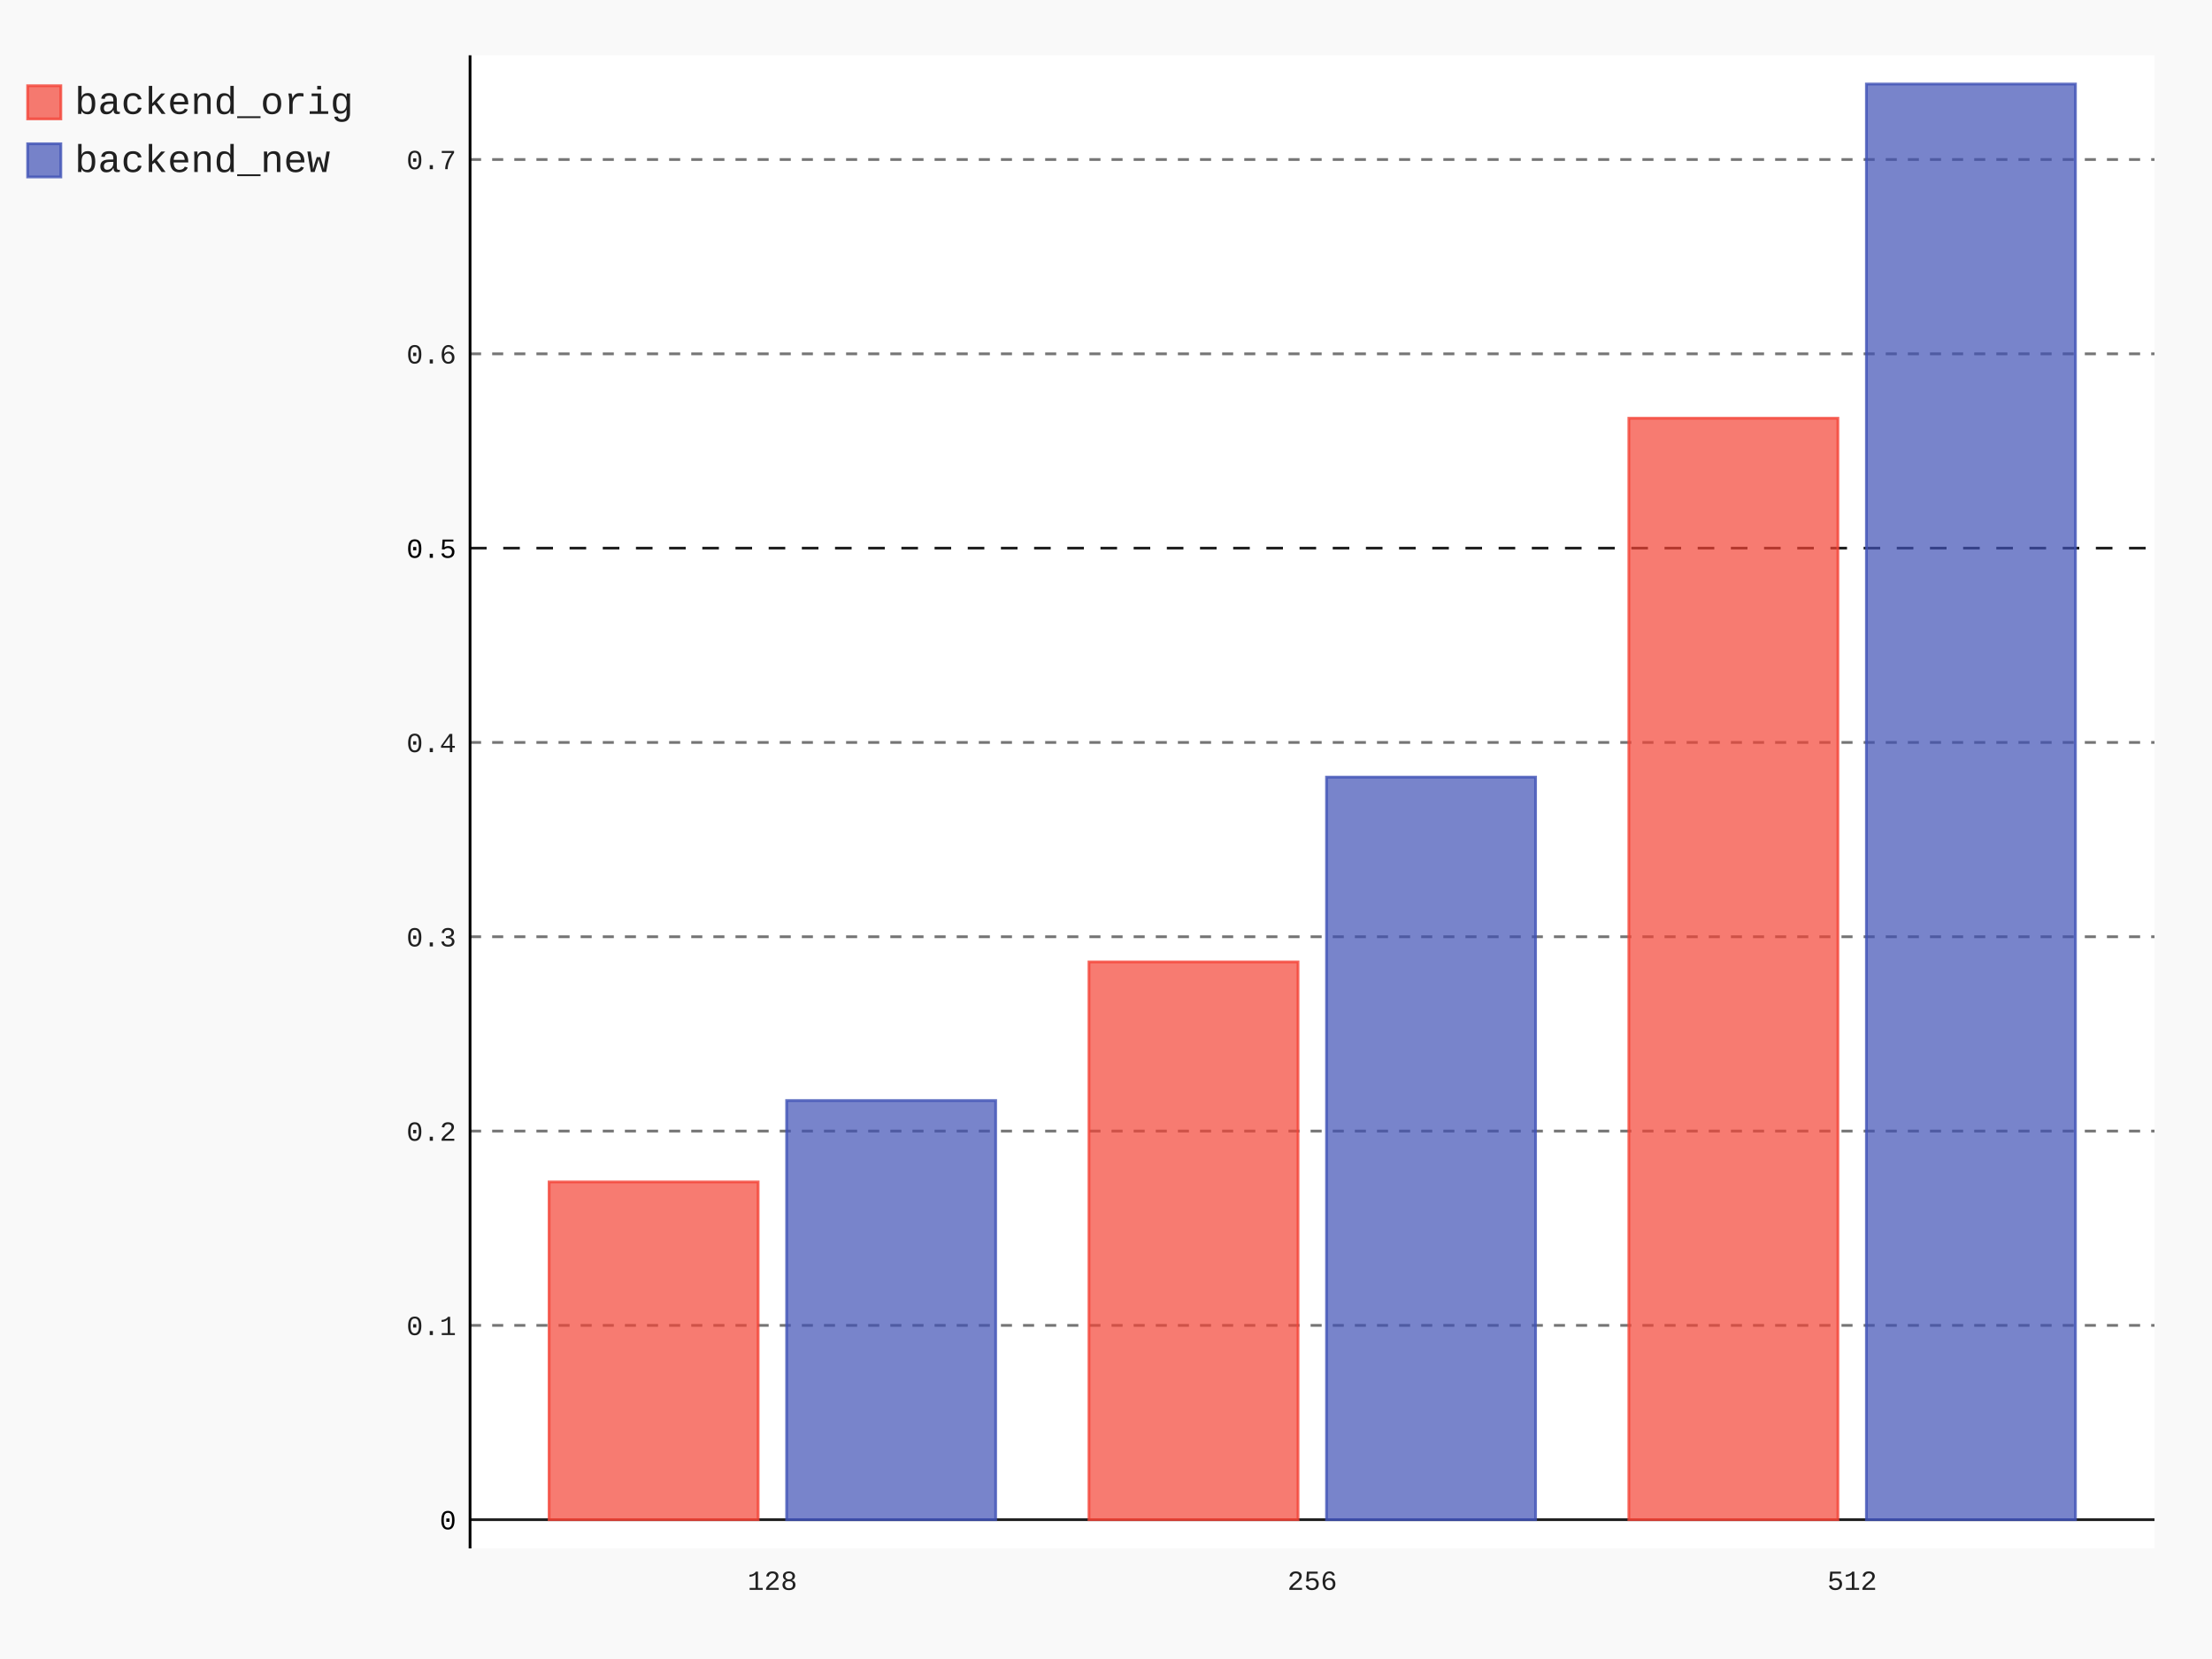
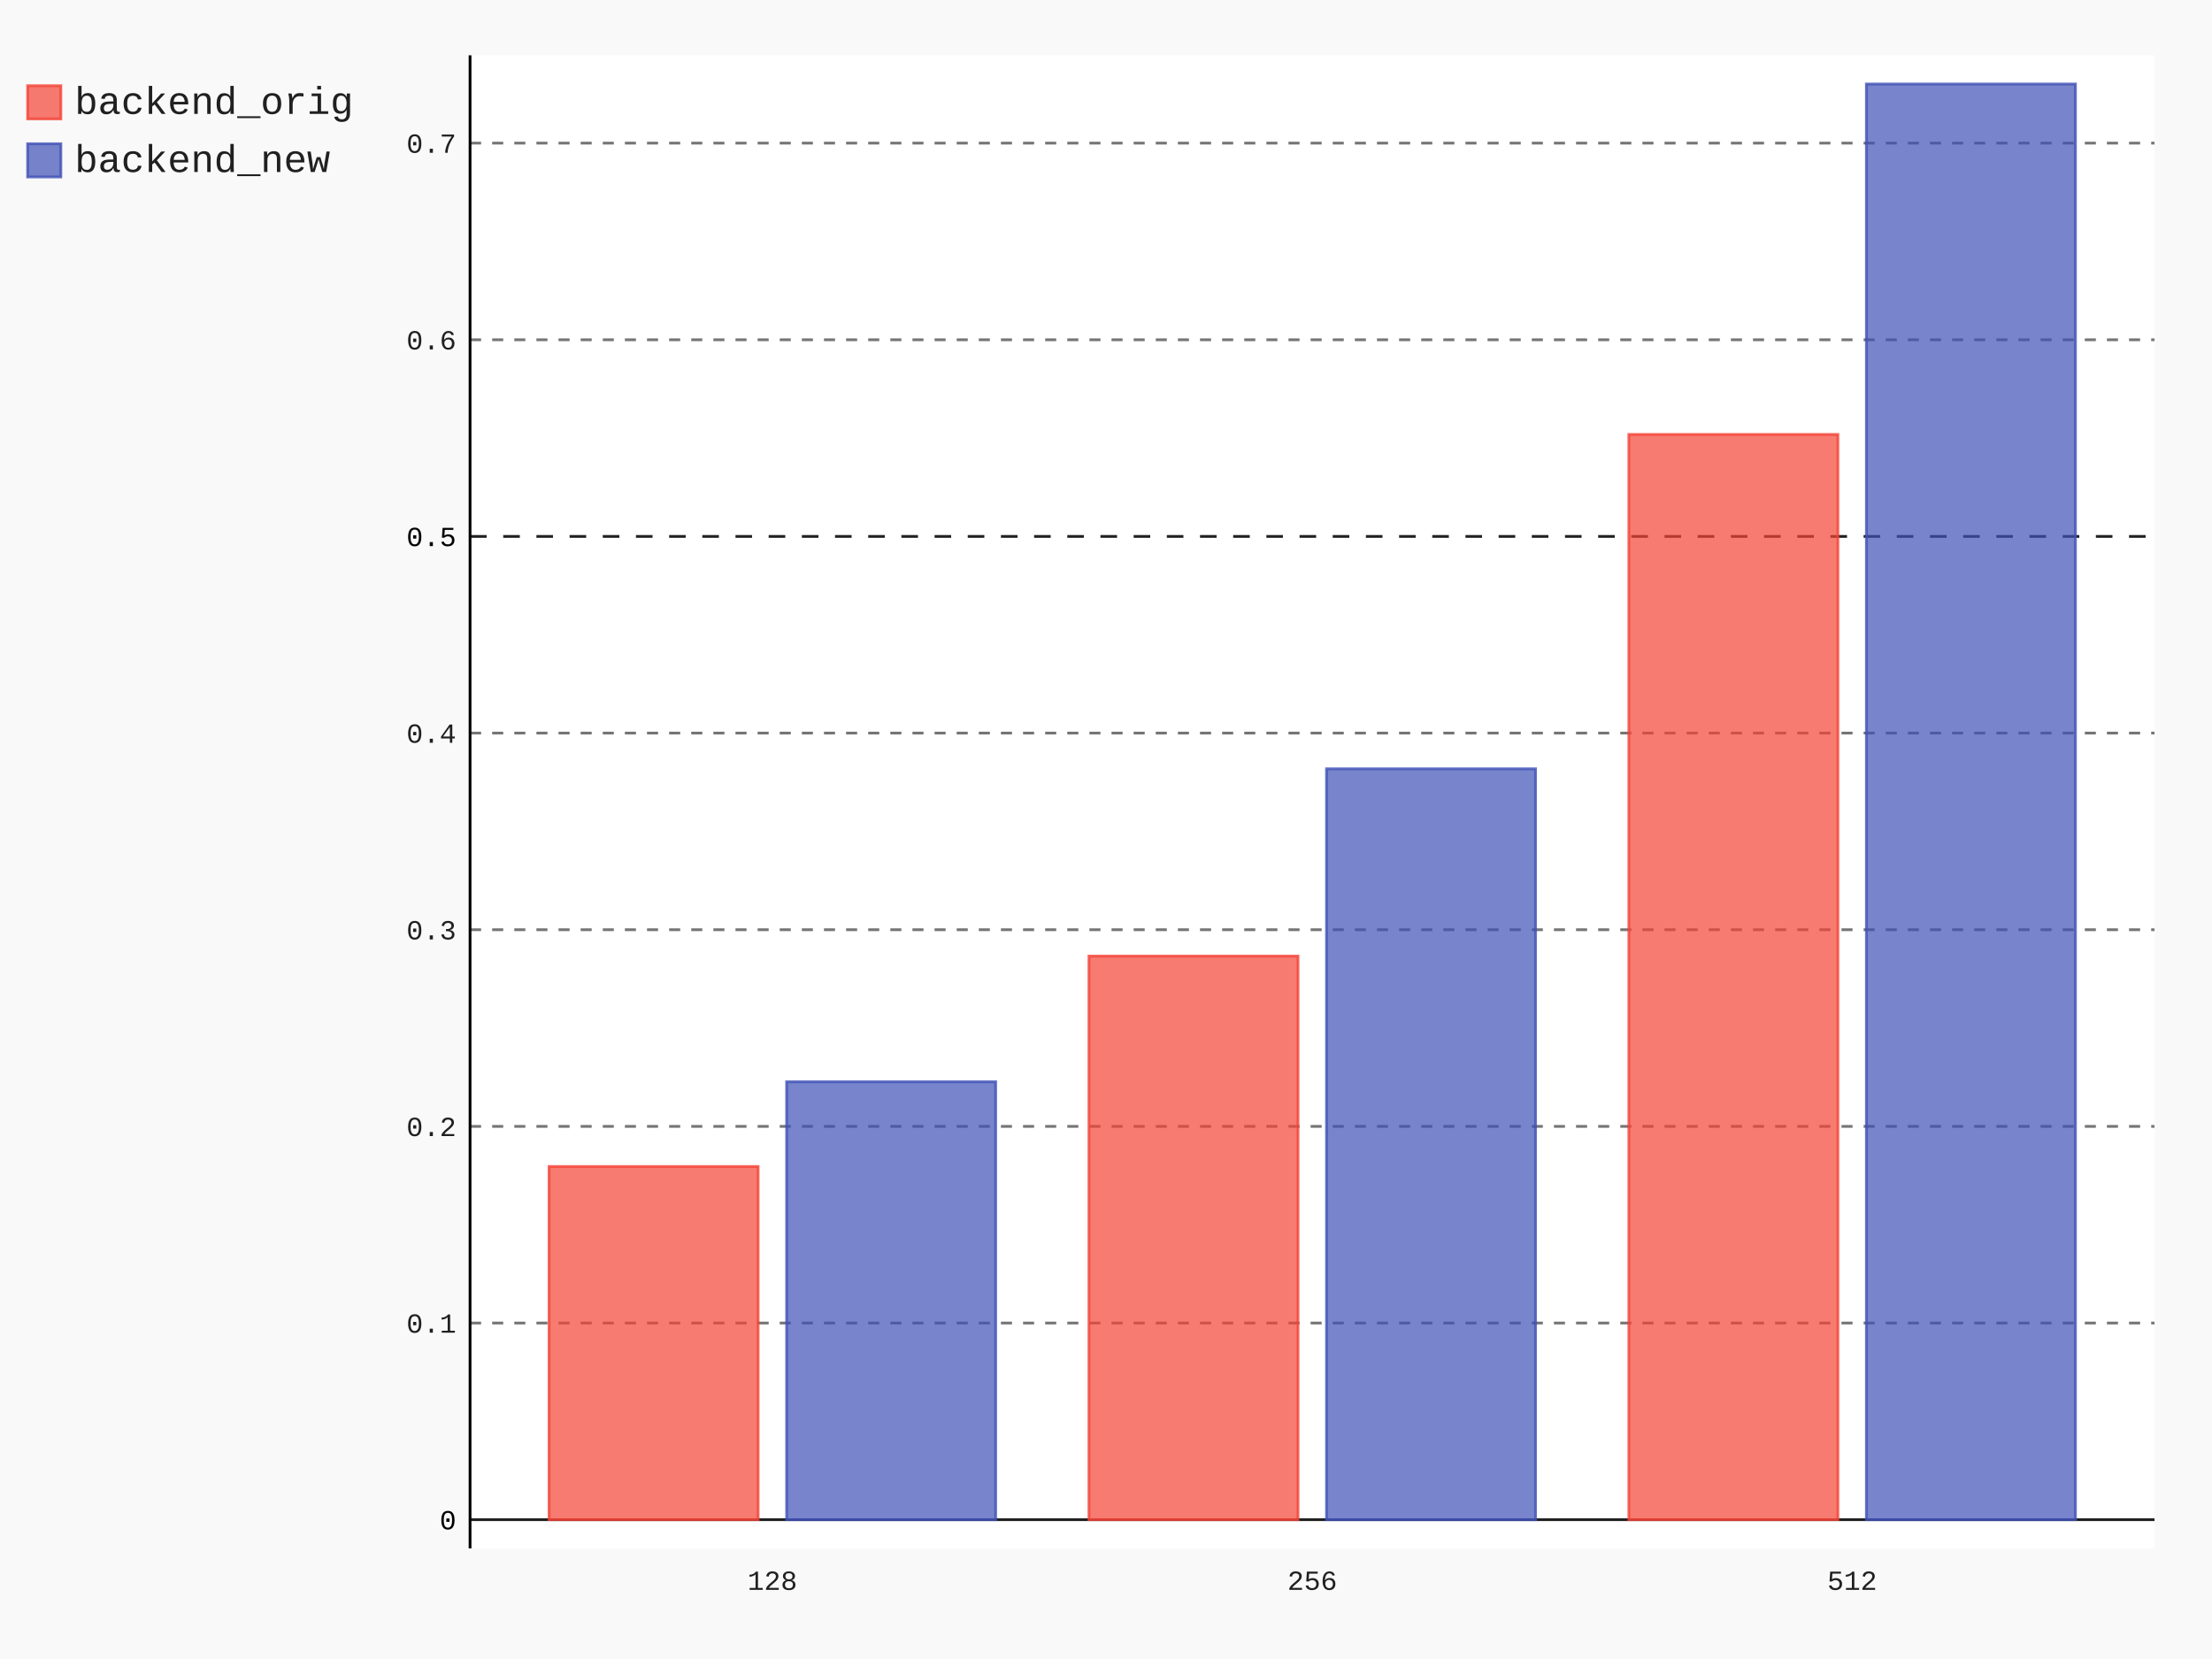
- <svg xmlns="http://www.w3.org/2000/svg" id="chart-f4350724-a6d6-4f29-a0e1-ed199356db8b" class="pygal-chart" viewBox="0 0 800 600">
+ <svg xmlns="http://www.w3.org/2000/svg" id="chart-f5460353-94e0-40a3-830a-a6a675a367f3" class="pygal-chart" viewBox="0 0 800 600">
  <defs>
-     <style type="text/css">#chart-f4350724-a6d6-4f29-a0e1-ed199356db8b{-webkit-user-select:none;-webkit-font-smoothing:antialiased;font-family:Consolas,"Liberation Mono",Menlo,Courier,monospace}#chart-f4350724-a6d6-4f29-a0e1-ed199356db8b .title{font-family:Consolas,"Liberation Mono",Menlo,Courier,monospace;font-size:16px}#chart-f4350724-a6d6-4f29-a0e1-ed199356db8b .legends .legend text{font-family:Consolas,"Liberation Mono",Menlo,Courier,monospace;font-size:14px}#chart-f4350724-a6d6-4f29-a0e1-ed199356db8b .axis text{font-family:Consolas,"Liberation Mono",Menlo,Courier,monospace;font-size:10px}#chart-f4350724-a6d6-4f29-a0e1-ed199356db8b .axis text.major{font-family:Consolas,"Liberation Mono",Menlo,Courier,monospace;font-size:10px}#chart-f4350724-a6d6-4f29-a0e1-ed199356db8b .text-overlay text.value{font-family:Consolas,"Liberation Mono",Menlo,Courier,monospace;font-size:16px}#chart-f4350724-a6d6-4f29-a0e1-ed199356db8b .text-overlay text.label{font-family:Consolas,"Liberation Mono",Menlo,Courier,monospace;font-size:10px}#chart-f4350724-a6d6-4f29-a0e1-ed199356db8b .tooltip{font-family:Consolas,"Liberation Mono",Menlo,Courier,monospace;font-size:14px}#chart-f4350724-a6d6-4f29-a0e1-ed199356db8b text.no_data{font-family:Consolas,"Liberation Mono",Menlo,Courier,monospace;font-size:64px}
- #chart-f4350724-a6d6-4f29-a0e1-ed199356db8b{background-color:rgba(249,249,249,1)}#chart-f4350724-a6d6-4f29-a0e1-ed199356db8b path,#chart-f4350724-a6d6-4f29-a0e1-ed199356db8b line,#chart-f4350724-a6d6-4f29-a0e1-ed199356db8b rect,#chart-f4350724-a6d6-4f29-a0e1-ed199356db8b circle{-webkit-transition:150ms;-moz-transition:150ms;transition:150ms}#chart-f4350724-a6d6-4f29-a0e1-ed199356db8b .graph &gt; .background{fill:rgba(249,249,249,1)}#chart-f4350724-a6d6-4f29-a0e1-ed199356db8b .plot &gt; .background{fill:rgba(255,255,255,1)}#chart-f4350724-a6d6-4f29-a0e1-ed199356db8b .graph{fill:rgba(0,0,0,.87)}#chart-f4350724-a6d6-4f29-a0e1-ed199356db8b text.no_data{fill:rgba(0,0,0,1)}#chart-f4350724-a6d6-4f29-a0e1-ed199356db8b .title{fill:rgba(0,0,0,1)}#chart-f4350724-a6d6-4f29-a0e1-ed199356db8b .legends .legend text{fill:rgba(0,0,0,.87)}#chart-f4350724-a6d6-4f29-a0e1-ed199356db8b .legends .legend:hover text{fill:rgba(0,0,0,1)}#chart-f4350724-a6d6-4f29-a0e1-ed199356db8b .axis .line{stroke:rgba(0,0,0,1)}#chart-f4350724-a6d6-4f29-a0e1-ed199356db8b .axis .guide.line{stroke:rgba(0,0,0,.54)}#chart-f4350724-a6d6-4f29-a0e1-ed199356db8b .axis .major.line{stroke:rgba(0,0,0,.87)}#chart-f4350724-a6d6-4f29-a0e1-ed199356db8b .axis text.major{fill:rgba(0,0,0,1)}#chart-f4350724-a6d6-4f29-a0e1-ed199356db8b .axis.y .guides:hover .guide.line,#chart-f4350724-a6d6-4f29-a0e1-ed199356db8b .line-graph .axis.x .guides:hover .guide.line,#chart-f4350724-a6d6-4f29-a0e1-ed199356db8b .stackedline-graph .axis.x .guides:hover .guide.line,#chart-f4350724-a6d6-4f29-a0e1-ed199356db8b .xy-graph .axis.x .guides:hover .guide.line{stroke:rgba(0,0,0,1)}#chart-f4350724-a6d6-4f29-a0e1-ed199356db8b .axis .guides:hover text{fill:rgba(0,0,0,1)}#chart-f4350724-a6d6-4f29-a0e1-ed199356db8b .reactive{fill-opacity:.7;stroke-opacity:.8}#chart-f4350724-a6d6-4f29-a0e1-ed199356db8b .ci{stroke:rgba(0,0,0,.87)}#chart-f4350724-a6d6-4f29-a0e1-ed199356db8b .reactive.active,#chart-f4350724-a6d6-4f29-a0e1-ed199356db8b .active .reactive{fill-opacity:.8;stroke-opacity:.9;stroke-width:4}#chart-f4350724-a6d6-4f29-a0e1-ed199356db8b .ci .reactive.active{stroke-width:1.5}#chart-f4350724-a6d6-4f29-a0e1-ed199356db8b .series text{fill:rgba(0,0,0,1)}#chart-f4350724-a6d6-4f29-a0e1-ed199356db8b .tooltip rect{fill:rgba(255,255,255,1);stroke:rgba(0,0,0,1);-webkit-transition:opacity 150ms;-moz-transition:opacity 150ms;transition:opacity 150ms}#chart-f4350724-a6d6-4f29-a0e1-ed199356db8b .tooltip .label{fill:rgba(0,0,0,.87)}#chart-f4350724-a6d6-4f29-a0e1-ed199356db8b .tooltip .label{fill:rgba(0,0,0,.87)}#chart-f4350724-a6d6-4f29-a0e1-ed199356db8b .tooltip .legend{font-size:.8em;fill:rgba(0,0,0,.54)}#chart-f4350724-a6d6-4f29-a0e1-ed199356db8b .tooltip .x_label{font-size:.6em;fill:rgba(0,0,0,1)}#chart-f4350724-a6d6-4f29-a0e1-ed199356db8b .tooltip .xlink{font-size:.5em;text-decoration:underline}#chart-f4350724-a6d6-4f29-a0e1-ed199356db8b .tooltip .value{font-size:1.5em}#chart-f4350724-a6d6-4f29-a0e1-ed199356db8b .bound{font-size:.5em}#chart-f4350724-a6d6-4f29-a0e1-ed199356db8b .max-value{font-size:.75em;fill:rgba(0,0,0,.54)}#chart-f4350724-a6d6-4f29-a0e1-ed199356db8b .map-element{fill:rgba(255,255,255,1);stroke:rgba(0,0,0,.54) !important}#chart-f4350724-a6d6-4f29-a0e1-ed199356db8b .map-element .reactive{fill-opacity:inherit;stroke-opacity:inherit}#chart-f4350724-a6d6-4f29-a0e1-ed199356db8b .color-0,#chart-f4350724-a6d6-4f29-a0e1-ed199356db8b .color-0 a:visited{stroke:#F44336;fill:#F44336}#chart-f4350724-a6d6-4f29-a0e1-ed199356db8b .color-1,#chart-f4350724-a6d6-4f29-a0e1-ed199356db8b .color-1 a:visited{stroke:#3F51B5;fill:#3F51B5}#chart-f4350724-a6d6-4f29-a0e1-ed199356db8b .text-overlay .color-0 text{fill:black}#chart-f4350724-a6d6-4f29-a0e1-ed199356db8b .text-overlay .color-1 text{fill:black}
- #chart-f4350724-a6d6-4f29-a0e1-ed199356db8b text.no_data{text-anchor:middle}#chart-f4350724-a6d6-4f29-a0e1-ed199356db8b .guide.line{fill:none}#chart-f4350724-a6d6-4f29-a0e1-ed199356db8b .centered{text-anchor:middle}#chart-f4350724-a6d6-4f29-a0e1-ed199356db8b .title{text-anchor:middle}#chart-f4350724-a6d6-4f29-a0e1-ed199356db8b .legends .legend text{fill-opacity:1}#chart-f4350724-a6d6-4f29-a0e1-ed199356db8b .axis.x text{text-anchor:middle}#chart-f4350724-a6d6-4f29-a0e1-ed199356db8b .axis.x:not(.web) text[transform]{text-anchor:start}#chart-f4350724-a6d6-4f29-a0e1-ed199356db8b .axis.x:not(.web) text[transform].backwards{text-anchor:end}#chart-f4350724-a6d6-4f29-a0e1-ed199356db8b .axis.y text{text-anchor:end}#chart-f4350724-a6d6-4f29-a0e1-ed199356db8b .axis.y text[transform].backwards{text-anchor:start}#chart-f4350724-a6d6-4f29-a0e1-ed199356db8b .axis.y2 text{text-anchor:start}#chart-f4350724-a6d6-4f29-a0e1-ed199356db8b .axis.y2 text[transform].backwards{text-anchor:end}#chart-f4350724-a6d6-4f29-a0e1-ed199356db8b .axis .guide.line{stroke-dasharray:4,4}#chart-f4350724-a6d6-4f29-a0e1-ed199356db8b .axis .major.guide.line{stroke-dasharray:6,6}#chart-f4350724-a6d6-4f29-a0e1-ed199356db8b .horizontal .axis.y .guide.line,#chart-f4350724-a6d6-4f29-a0e1-ed199356db8b .horizontal .axis.y2 .guide.line,#chart-f4350724-a6d6-4f29-a0e1-ed199356db8b .vertical .axis.x .guide.line{opacity:0}#chart-f4350724-a6d6-4f29-a0e1-ed199356db8b .horizontal .axis.always_show .guide.line,#chart-f4350724-a6d6-4f29-a0e1-ed199356db8b .vertical .axis.always_show .guide.line{opacity:1 !important}#chart-f4350724-a6d6-4f29-a0e1-ed199356db8b .axis.y .guides:hover .guide.line,#chart-f4350724-a6d6-4f29-a0e1-ed199356db8b .axis.y2 .guides:hover .guide.line,#chart-f4350724-a6d6-4f29-a0e1-ed199356db8b .axis.x .guides:hover .guide.line{opacity:1}#chart-f4350724-a6d6-4f29-a0e1-ed199356db8b .axis .guides:hover text{opacity:1}#chart-f4350724-a6d6-4f29-a0e1-ed199356db8b .nofill{fill:none}#chart-f4350724-a6d6-4f29-a0e1-ed199356db8b .subtle-fill{fill-opacity:.2}#chart-f4350724-a6d6-4f29-a0e1-ed199356db8b .dot{stroke-width:1px;fill-opacity:1}#chart-f4350724-a6d6-4f29-a0e1-ed199356db8b .dot.active{stroke-width:5px}#chart-f4350724-a6d6-4f29-a0e1-ed199356db8b .dot.negative{fill:transparent}#chart-f4350724-a6d6-4f29-a0e1-ed199356db8b text,#chart-f4350724-a6d6-4f29-a0e1-ed199356db8b tspan{stroke:none !important}#chart-f4350724-a6d6-4f29-a0e1-ed199356db8b .series text.active{opacity:1}#chart-f4350724-a6d6-4f29-a0e1-ed199356db8b .tooltip rect{fill-opacity:.95;stroke-width:.5}#chart-f4350724-a6d6-4f29-a0e1-ed199356db8b .tooltip text{fill-opacity:1}#chart-f4350724-a6d6-4f29-a0e1-ed199356db8b .showable{visibility:hidden}#chart-f4350724-a6d6-4f29-a0e1-ed199356db8b .showable.shown{visibility:visible}#chart-f4350724-a6d6-4f29-a0e1-ed199356db8b .gauge-background{fill:rgba(229,229,229,1);stroke:none}#chart-f4350724-a6d6-4f29-a0e1-ed199356db8b .bg-lines{stroke:rgba(249,249,249,1);stroke-width:2px}</style>
+     <style type="text/css">#chart-f5460353-94e0-40a3-830a-a6a675a367f3{-webkit-user-select:none;-webkit-font-smoothing:antialiased;font-family:Consolas,"Liberation Mono",Menlo,Courier,monospace}#chart-f5460353-94e0-40a3-830a-a6a675a367f3 .title{font-family:Consolas,"Liberation Mono",Menlo,Courier,monospace;font-size:16px}#chart-f5460353-94e0-40a3-830a-a6a675a367f3 .legends .legend text{font-family:Consolas,"Liberation Mono",Menlo,Courier,monospace;font-size:14px}#chart-f5460353-94e0-40a3-830a-a6a675a367f3 .axis text{font-family:Consolas,"Liberation Mono",Menlo,Courier,monospace;font-size:10px}#chart-f5460353-94e0-40a3-830a-a6a675a367f3 .axis text.major{font-family:Consolas,"Liberation Mono",Menlo,Courier,monospace;font-size:10px}#chart-f5460353-94e0-40a3-830a-a6a675a367f3 .text-overlay text.value{font-family:Consolas,"Liberation Mono",Menlo,Courier,monospace;font-size:16px}#chart-f5460353-94e0-40a3-830a-a6a675a367f3 .text-overlay text.label{font-family:Consolas,"Liberation Mono",Menlo,Courier,monospace;font-size:10px}#chart-f5460353-94e0-40a3-830a-a6a675a367f3 .tooltip{font-family:Consolas,"Liberation Mono",Menlo,Courier,monospace;font-size:14px}#chart-f5460353-94e0-40a3-830a-a6a675a367f3 text.no_data{font-family:Consolas,"Liberation Mono",Menlo,Courier,monospace;font-size:64px}
+ #chart-f5460353-94e0-40a3-830a-a6a675a367f3{background-color:rgba(249,249,249,1)}#chart-f5460353-94e0-40a3-830a-a6a675a367f3 path,#chart-f5460353-94e0-40a3-830a-a6a675a367f3 line,#chart-f5460353-94e0-40a3-830a-a6a675a367f3 rect,#chart-f5460353-94e0-40a3-830a-a6a675a367f3 circle{-webkit-transition:150ms;-moz-transition:150ms;transition:150ms}#chart-f5460353-94e0-40a3-830a-a6a675a367f3 .graph &gt; .background{fill:rgba(249,249,249,1)}#chart-f5460353-94e0-40a3-830a-a6a675a367f3 .plot &gt; .background{fill:rgba(255,255,255,1)}#chart-f5460353-94e0-40a3-830a-a6a675a367f3 .graph{fill:rgba(0,0,0,.87)}#chart-f5460353-94e0-40a3-830a-a6a675a367f3 text.no_data{fill:rgba(0,0,0,1)}#chart-f5460353-94e0-40a3-830a-a6a675a367f3 .title{fill:rgba(0,0,0,1)}#chart-f5460353-94e0-40a3-830a-a6a675a367f3 .legends .legend text{fill:rgba(0,0,0,.87)}#chart-f5460353-94e0-40a3-830a-a6a675a367f3 .legends .legend:hover text{fill:rgba(0,0,0,1)}#chart-f5460353-94e0-40a3-830a-a6a675a367f3 .axis .line{stroke:rgba(0,0,0,1)}#chart-f5460353-94e0-40a3-830a-a6a675a367f3 .axis .guide.line{stroke:rgba(0,0,0,.54)}#chart-f5460353-94e0-40a3-830a-a6a675a367f3 .axis .major.line{stroke:rgba(0,0,0,.87)}#chart-f5460353-94e0-40a3-830a-a6a675a367f3 .axis text.major{fill:rgba(0,0,0,1)}#chart-f5460353-94e0-40a3-830a-a6a675a367f3 .axis.y .guides:hover .guide.line,#chart-f5460353-94e0-40a3-830a-a6a675a367f3 .line-graph .axis.x .guides:hover .guide.line,#chart-f5460353-94e0-40a3-830a-a6a675a367f3 .stackedline-graph .axis.x .guides:hover .guide.line,#chart-f5460353-94e0-40a3-830a-a6a675a367f3 .xy-graph .axis.x .guides:hover .guide.line{stroke:rgba(0,0,0,1)}#chart-f5460353-94e0-40a3-830a-a6a675a367f3 .axis .guides:hover text{fill:rgba(0,0,0,1)}#chart-f5460353-94e0-40a3-830a-a6a675a367f3 .reactive{fill-opacity:.7;stroke-opacity:.8}#chart-f5460353-94e0-40a3-830a-a6a675a367f3 .ci{stroke:rgba(0,0,0,.87)}#chart-f5460353-94e0-40a3-830a-a6a675a367f3 .reactive.active,#chart-f5460353-94e0-40a3-830a-a6a675a367f3 .active .reactive{fill-opacity:.8;stroke-opacity:.9;stroke-width:4}#chart-f5460353-94e0-40a3-830a-a6a675a367f3 .ci .reactive.active{stroke-width:1.5}#chart-f5460353-94e0-40a3-830a-a6a675a367f3 .series text{fill:rgba(0,0,0,1)}#chart-f5460353-94e0-40a3-830a-a6a675a367f3 .tooltip rect{fill:rgba(255,255,255,1);stroke:rgba(0,0,0,1);-webkit-transition:opacity 150ms;-moz-transition:opacity 150ms;transition:opacity 150ms}#chart-f5460353-94e0-40a3-830a-a6a675a367f3 .tooltip .label{fill:rgba(0,0,0,.87)}#chart-f5460353-94e0-40a3-830a-a6a675a367f3 .tooltip .label{fill:rgba(0,0,0,.87)}#chart-f5460353-94e0-40a3-830a-a6a675a367f3 .tooltip .legend{font-size:.8em;fill:rgba(0,0,0,.54)}#chart-f5460353-94e0-40a3-830a-a6a675a367f3 .tooltip .x_label{font-size:.6em;fill:rgba(0,0,0,1)}#chart-f5460353-94e0-40a3-830a-a6a675a367f3 .tooltip .xlink{font-size:.5em;text-decoration:underline}#chart-f5460353-94e0-40a3-830a-a6a675a367f3 .tooltip .value{font-size:1.5em}#chart-f5460353-94e0-40a3-830a-a6a675a367f3 .bound{font-size:.5em}#chart-f5460353-94e0-40a3-830a-a6a675a367f3 .max-value{font-size:.75em;fill:rgba(0,0,0,.54)}#chart-f5460353-94e0-40a3-830a-a6a675a367f3 .map-element{fill:rgba(255,255,255,1);stroke:rgba(0,0,0,.54) !important}#chart-f5460353-94e0-40a3-830a-a6a675a367f3 .map-element .reactive{fill-opacity:inherit;stroke-opacity:inherit}#chart-f5460353-94e0-40a3-830a-a6a675a367f3 .color-0,#chart-f5460353-94e0-40a3-830a-a6a675a367f3 .color-0 a:visited{stroke:#F44336;fill:#F44336}#chart-f5460353-94e0-40a3-830a-a6a675a367f3 .color-1,#chart-f5460353-94e0-40a3-830a-a6a675a367f3 .color-1 a:visited{stroke:#3F51B5;fill:#3F51B5}#chart-f5460353-94e0-40a3-830a-a6a675a367f3 .text-overlay .color-0 text{fill:black}#chart-f5460353-94e0-40a3-830a-a6a675a367f3 .text-overlay .color-1 text{fill:black}
+ #chart-f5460353-94e0-40a3-830a-a6a675a367f3 text.no_data{text-anchor:middle}#chart-f5460353-94e0-40a3-830a-a6a675a367f3 .guide.line{fill:none}#chart-f5460353-94e0-40a3-830a-a6a675a367f3 .centered{text-anchor:middle}#chart-f5460353-94e0-40a3-830a-a6a675a367f3 .title{text-anchor:middle}#chart-f5460353-94e0-40a3-830a-a6a675a367f3 .legends .legend text{fill-opacity:1}#chart-f5460353-94e0-40a3-830a-a6a675a367f3 .axis.x text{text-anchor:middle}#chart-f5460353-94e0-40a3-830a-a6a675a367f3 .axis.x:not(.web) text[transform]{text-anchor:start}#chart-f5460353-94e0-40a3-830a-a6a675a367f3 .axis.x:not(.web) text[transform].backwards{text-anchor:end}#chart-f5460353-94e0-40a3-830a-a6a675a367f3 .axis.y text{text-anchor:end}#chart-f5460353-94e0-40a3-830a-a6a675a367f3 .axis.y text[transform].backwards{text-anchor:start}#chart-f5460353-94e0-40a3-830a-a6a675a367f3 .axis.y2 text{text-anchor:start}#chart-f5460353-94e0-40a3-830a-a6a675a367f3 .axis.y2 text[transform].backwards{text-anchor:end}#chart-f5460353-94e0-40a3-830a-a6a675a367f3 .axis .guide.line{stroke-dasharray:4,4}#chart-f5460353-94e0-40a3-830a-a6a675a367f3 .axis .major.guide.line{stroke-dasharray:6,6}#chart-f5460353-94e0-40a3-830a-a6a675a367f3 .horizontal .axis.y .guide.line,#chart-f5460353-94e0-40a3-830a-a6a675a367f3 .horizontal .axis.y2 .guide.line,#chart-f5460353-94e0-40a3-830a-a6a675a367f3 .vertical .axis.x .guide.line{opacity:0}#chart-f5460353-94e0-40a3-830a-a6a675a367f3 .horizontal .axis.always_show .guide.line,#chart-f5460353-94e0-40a3-830a-a6a675a367f3 .vertical .axis.always_show .guide.line{opacity:1 !important}#chart-f5460353-94e0-40a3-830a-a6a675a367f3 .axis.y .guides:hover .guide.line,#chart-f5460353-94e0-40a3-830a-a6a675a367f3 .axis.y2 .guides:hover .guide.line,#chart-f5460353-94e0-40a3-830a-a6a675a367f3 .axis.x .guides:hover .guide.line{opacity:1}#chart-f5460353-94e0-40a3-830a-a6a675a367f3 .axis .guides:hover text{opacity:1}#chart-f5460353-94e0-40a3-830a-a6a675a367f3 .nofill{fill:none}#chart-f5460353-94e0-40a3-830a-a6a675a367f3 .subtle-fill{fill-opacity:.2}#chart-f5460353-94e0-40a3-830a-a6a675a367f3 .dot{stroke-width:1px;fill-opacity:1}#chart-f5460353-94e0-40a3-830a-a6a675a367f3 .dot.active{stroke-width:5px}#chart-f5460353-94e0-40a3-830a-a6a675a367f3 .dot.negative{fill:transparent}#chart-f5460353-94e0-40a3-830a-a6a675a367f3 text,#chart-f5460353-94e0-40a3-830a-a6a675a367f3 tspan{stroke:none !important}#chart-f5460353-94e0-40a3-830a-a6a675a367f3 .series text.active{opacity:1}#chart-f5460353-94e0-40a3-830a-a6a675a367f3 .tooltip rect{fill-opacity:.95;stroke-width:.5}#chart-f5460353-94e0-40a3-830a-a6a675a367f3 .tooltip text{fill-opacity:1}#chart-f5460353-94e0-40a3-830a-a6a675a367f3 .showable{visibility:hidden}#chart-f5460353-94e0-40a3-830a-a6a675a367f3 .showable.shown{visibility:visible}#chart-f5460353-94e0-40a3-830a-a6a675a367f3 .gauge-background{fill:rgba(229,229,229,1);stroke:none}#chart-f5460353-94e0-40a3-830a-a6a675a367f3 .bg-lines{stroke:rgba(249,249,249,1);stroke-width:2px}</style>
  </defs>
  <g class="graph bar-graph vertical">
    <rect x="0" y="0" width="800" height="600" class="background" />
    <g transform="translate(170, 20)" class="plot">
      <rect x="0" y="0" width="609.2" height="540" class="background" />
      <g class="axis y always_show">
        <g class="guides">
          <path d="M0 529.615 h609.2" class="axis major line" />
          <text x="-5" y="533.115" class="major">0</text>
        </g>
        <g class="guides">
-           <path d="M0 459.34 h609.2" class="guide line" />
-           <text x="-5" y="462.84" class="">0.1</text>
+           <path d="M0 458.493 h609.2" class="guide line" />
+           <text x="-5" y="461.993" class="">0.1</text>
        </g>
        <g class="guides">
-           <path d="M0 389.065 h609.2" class="guide line" />
-           <text x="-5" y="392.565" class="">0.2</text>
+           <path d="M0 387.371 h609.2" class="guide line" />
+           <text x="-5" y="390.871" class="">0.2</text>
        </g>
        <g class="guides">
-           <path d="M0 318.79 h609.2" class="guide line" />
-           <text x="-5" y="322.29" class="">0.3</text>
+           <path d="M0 316.249 h609.2" class="guide line" />
+           <text x="-5" y="319.749" class="">0.3</text>
        </g>
        <g class="guides">
-           <path d="M0 248.515 h609.2" class="guide line" />
-           <text x="-5" y="252.015" class="">0.4</text>
+           <path d="M0 245.127 h609.2" class="guide line" />
+           <text x="-5" y="248.627" class="">0.4</text>
        </g>
        <g class="guides">
-           <path d="M0 178.24 h609.2" class="major guide line" />
-           <text x="-5" y="181.74" class="major">0.5</text>
+           <path d="M0 174.005 h609.2" class="major guide line" />
+           <text x="-5" y="177.505" class="major">0.5</text>
        </g>
        <g class="guides">
-           <path d="M0 107.966 h609.2" class="guide line" />
-           <text x="-5" y="111.466" class="">0.6</text>
+           <path d="M0 102.883 h609.2" class="guide line" />
+           <text x="-5" y="106.383" class="">0.6</text>
        </g>
        <g class="guides">
-           <path d="M0 37.691 h609.2" class="guide line" />
-           <text x="-5" y="41.191" class="">0.7</text>
+           <path d="M0 31.761 h609.2" class="guide line" />
+           <text x="-5" y="35.261" class="">0.7</text>
        </g>
      </g>
      <g class="axis x">
        <path d="M0 0 v540" class="line" />
        <g class="guides">
          <path d="M109.344 0 v540" class="guide line" />
          <text x="109.344" y="555.0" class="">128</text>
        </g>
        <g class="guides">
          <path d="M304.6 0 v540" class="guide line" />
          <text x="304.6" y="555.0" class="">256</text>
        </g>
        <g class="guides">
          <path d="M499.856 0 v540" class="guide line" />
          <text x="499.856" y="555.0" class="">512</text>
        </g>
      </g>
      <g class="series serie-0 color-0">
        <g class="bars">
          <g class="bar">
-             <rect x="28.586" y="407.465" rx="0" ry="0" width="75.603" height="122.15" class="rect reactive tooltip-trigger" />
+             <rect x="28.586" y="401.879" rx="0" ry="0" width="75.603" height="127.737" class="rect reactive tooltip-trigger" />
          </g>
          <g class="bar">
-             <rect x="223.842" y="327.889" rx="0" ry="0" width="75.603" height="201.726" class="rect reactive tooltip-trigger" />
+             <rect x="223.842" y="325.784" rx="0" ry="0" width="75.603" height="203.831" class="rect reactive tooltip-trigger" />
          </g>
          <g class="bar">
-             <rect x="419.098" y="131.26" rx="0" ry="0" width="75.603" height="398.355" class="rect reactive tooltip-trigger" />
+             <rect x="419.098" y="137.122" rx="0" ry="0" width="75.603" height="392.493" class="rect reactive tooltip-trigger" />
          </g>
        </g>
      </g>
      <g class="series serie-1 color-1">
        <g class="bars">
          <g class="bar">
-             <rect x="114.498" y="378.021" rx="0" ry="0" width="75.603" height="151.594" class="rect reactive tooltip-trigger" />
+             <rect x="114.498" y="371.244" rx="0" ry="0" width="75.603" height="158.372" class="rect reactive tooltip-trigger" />
          </g>
          <g class="bar">
-             <rect x="309.755" y="261.057" rx="0" ry="0" width="75.603" height="268.558" class="rect reactive tooltip-trigger" />
+             <rect x="309.755" y="258.042" rx="0" ry="0" width="75.603" height="271.574" class="rect reactive tooltip-trigger" />
          </g>
          <g class="bar">
            <rect x="505.011" y="10.385" rx="0" ry="0" width="75.603" height="519.231" class="rect reactive tooltip-trigger" />
          </g>
        </g>
      </g>
    </g>
    <g class="titles" />
    <g transform="translate(170, 20)" class="plot overlay">
      <g class="series serie-0 color-0" />
      <g class="series serie-1 color-1" />
    </g>
    <g transform="translate(170, 20)" class="plot text-overlay">
      <g class="series serie-0 color-0" />
      <g class="series serie-1 color-1" />
    </g>
    <g transform="translate(170, 20)" class="plot tooltip-overlay">
      <g transform="translate(0 0)" style="opacity: 0" class="tooltip">
        <rect rx="0" ry="0" width="0" height="0" class="tooltip-box" />
        <g class="text" />
      </g>
    </g>
    <g transform="translate(10, 30)" class="legends">
      <g id="activate-serie-0" class="legend reactive activate-serie">
        <rect x="0.0" y="1.0" width="12" height="12" class="color-0 reactive" />
        <text x="17.0" y="11.2">backend_orig</text>
      </g>
      <g id="activate-serie-1" class="legend reactive activate-serie">
        <rect x="0.0" y="22.0" width="12" height="12" class="color-1 reactive" />
        <text x="17.0" y="32.2">backend_new</text>
      </g>
    </g>
    <g transform="translate(790, 30)" class="legends" />
  </g>
</svg>
